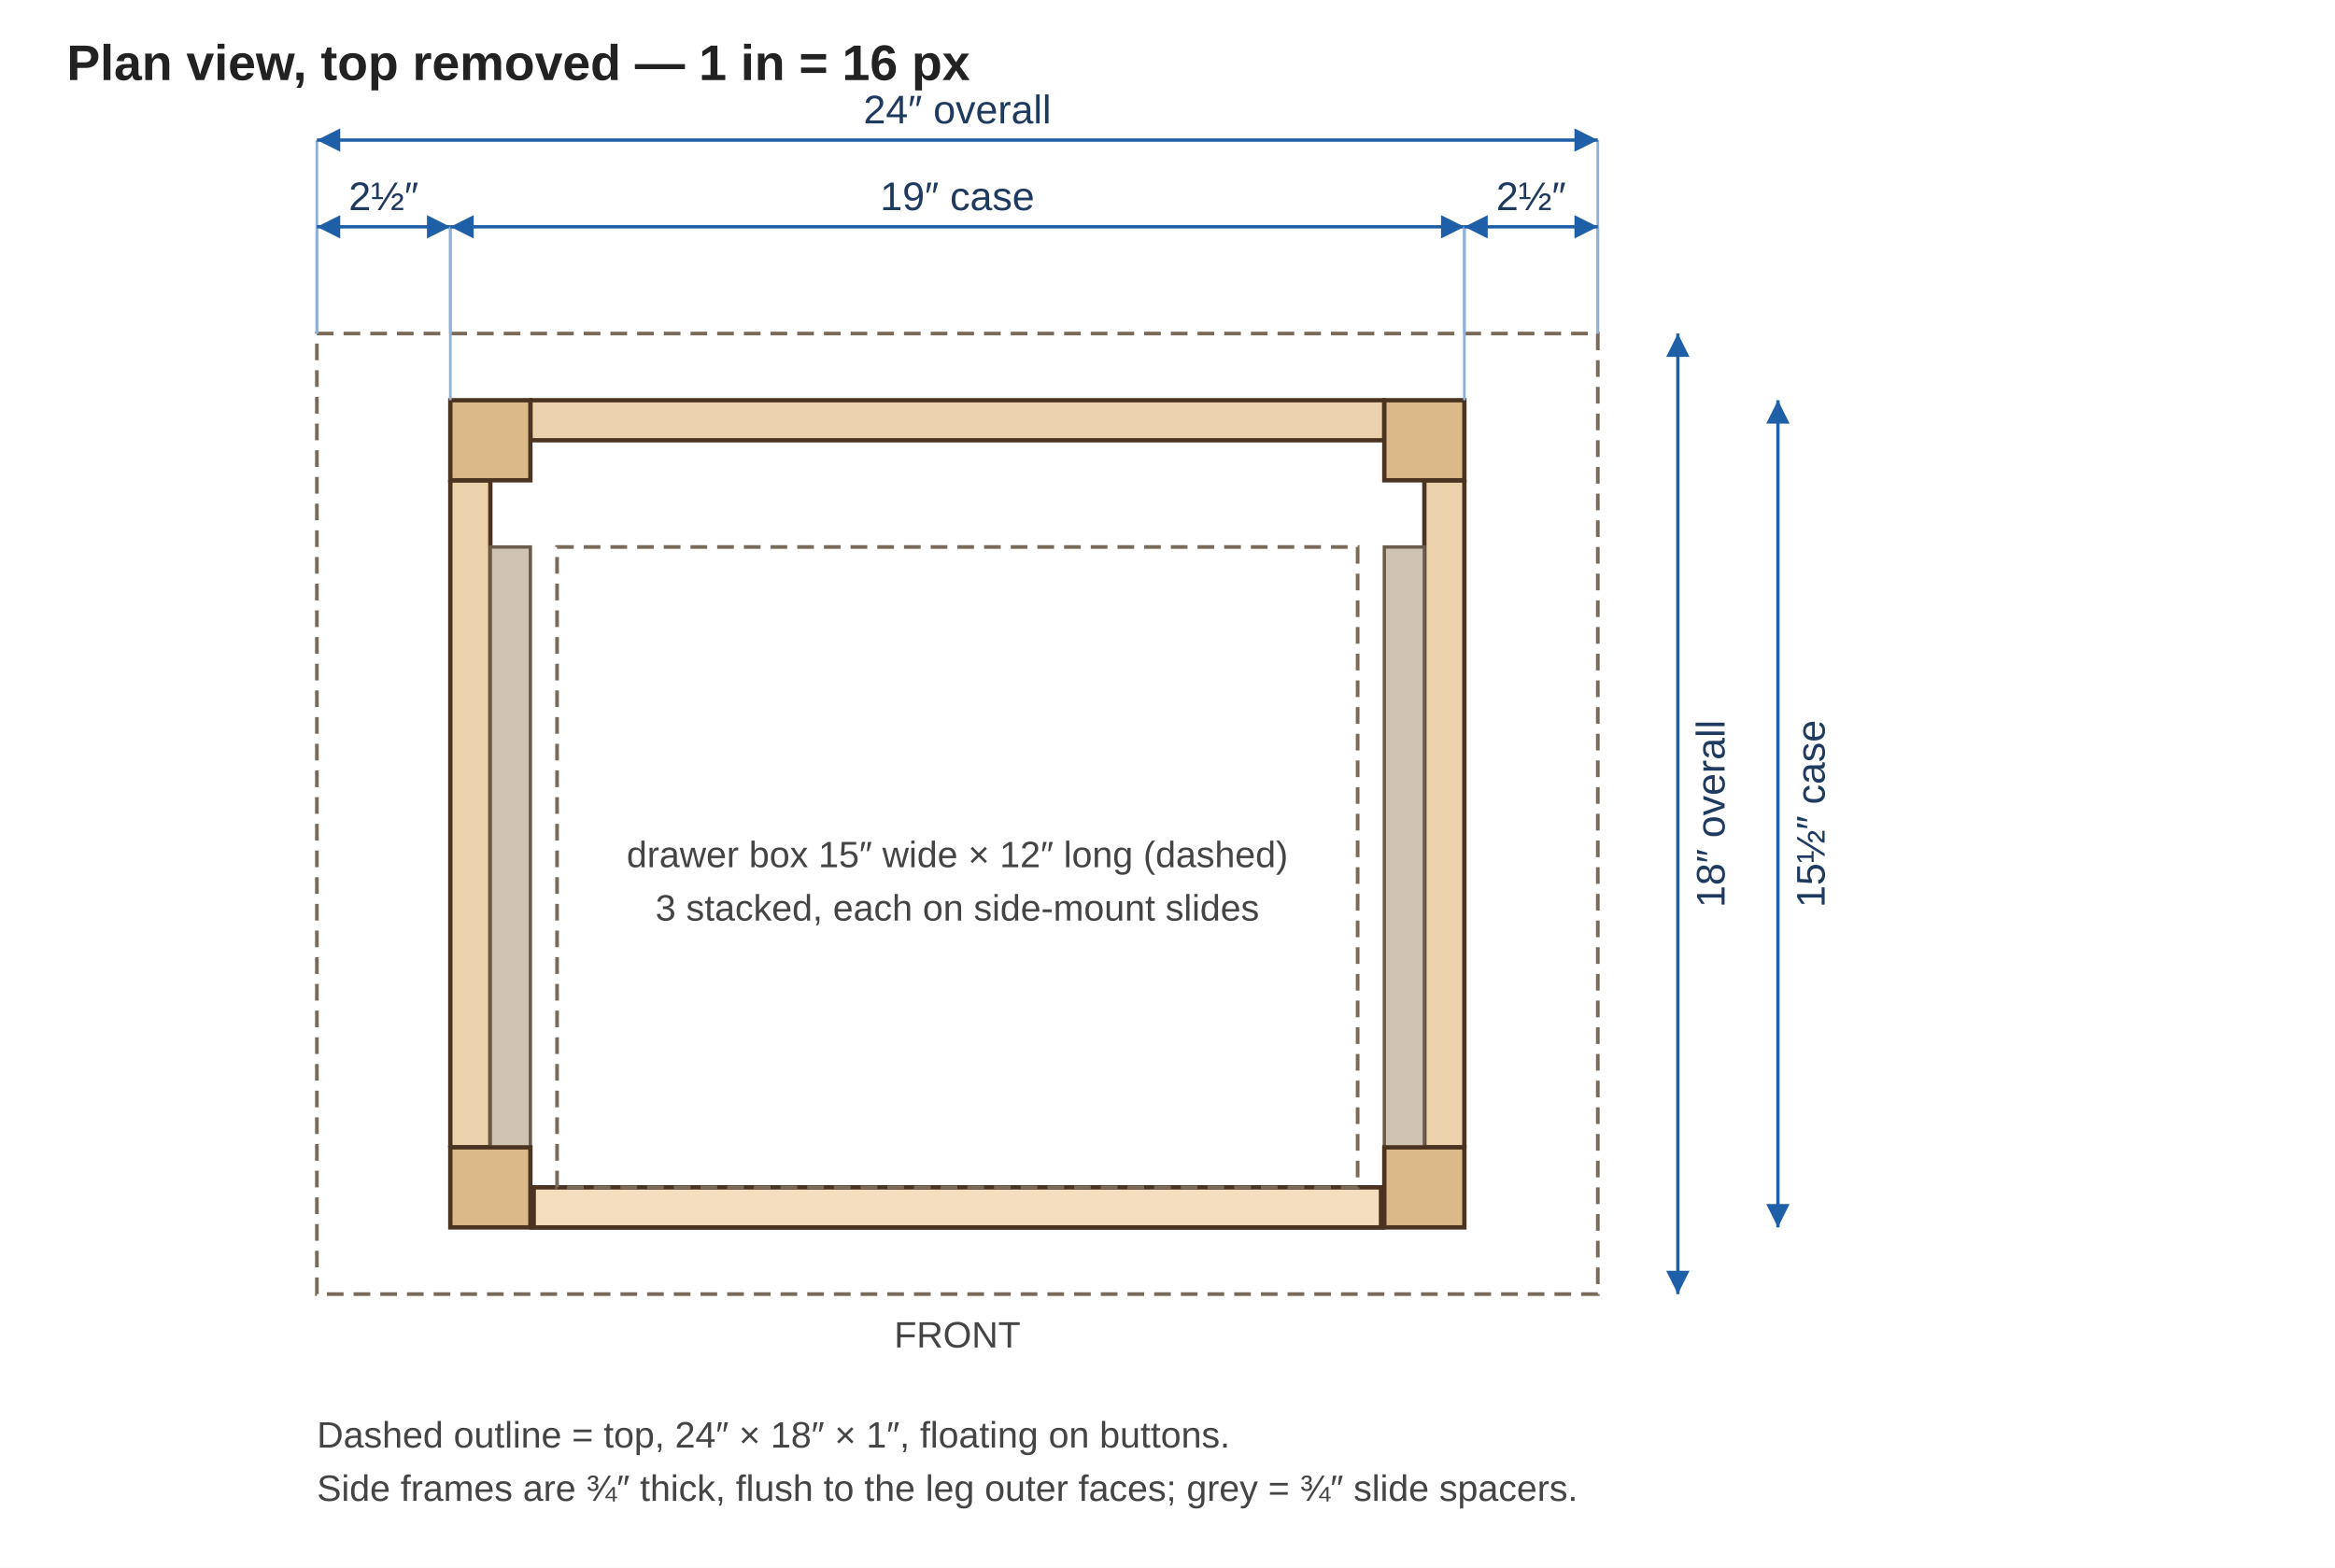
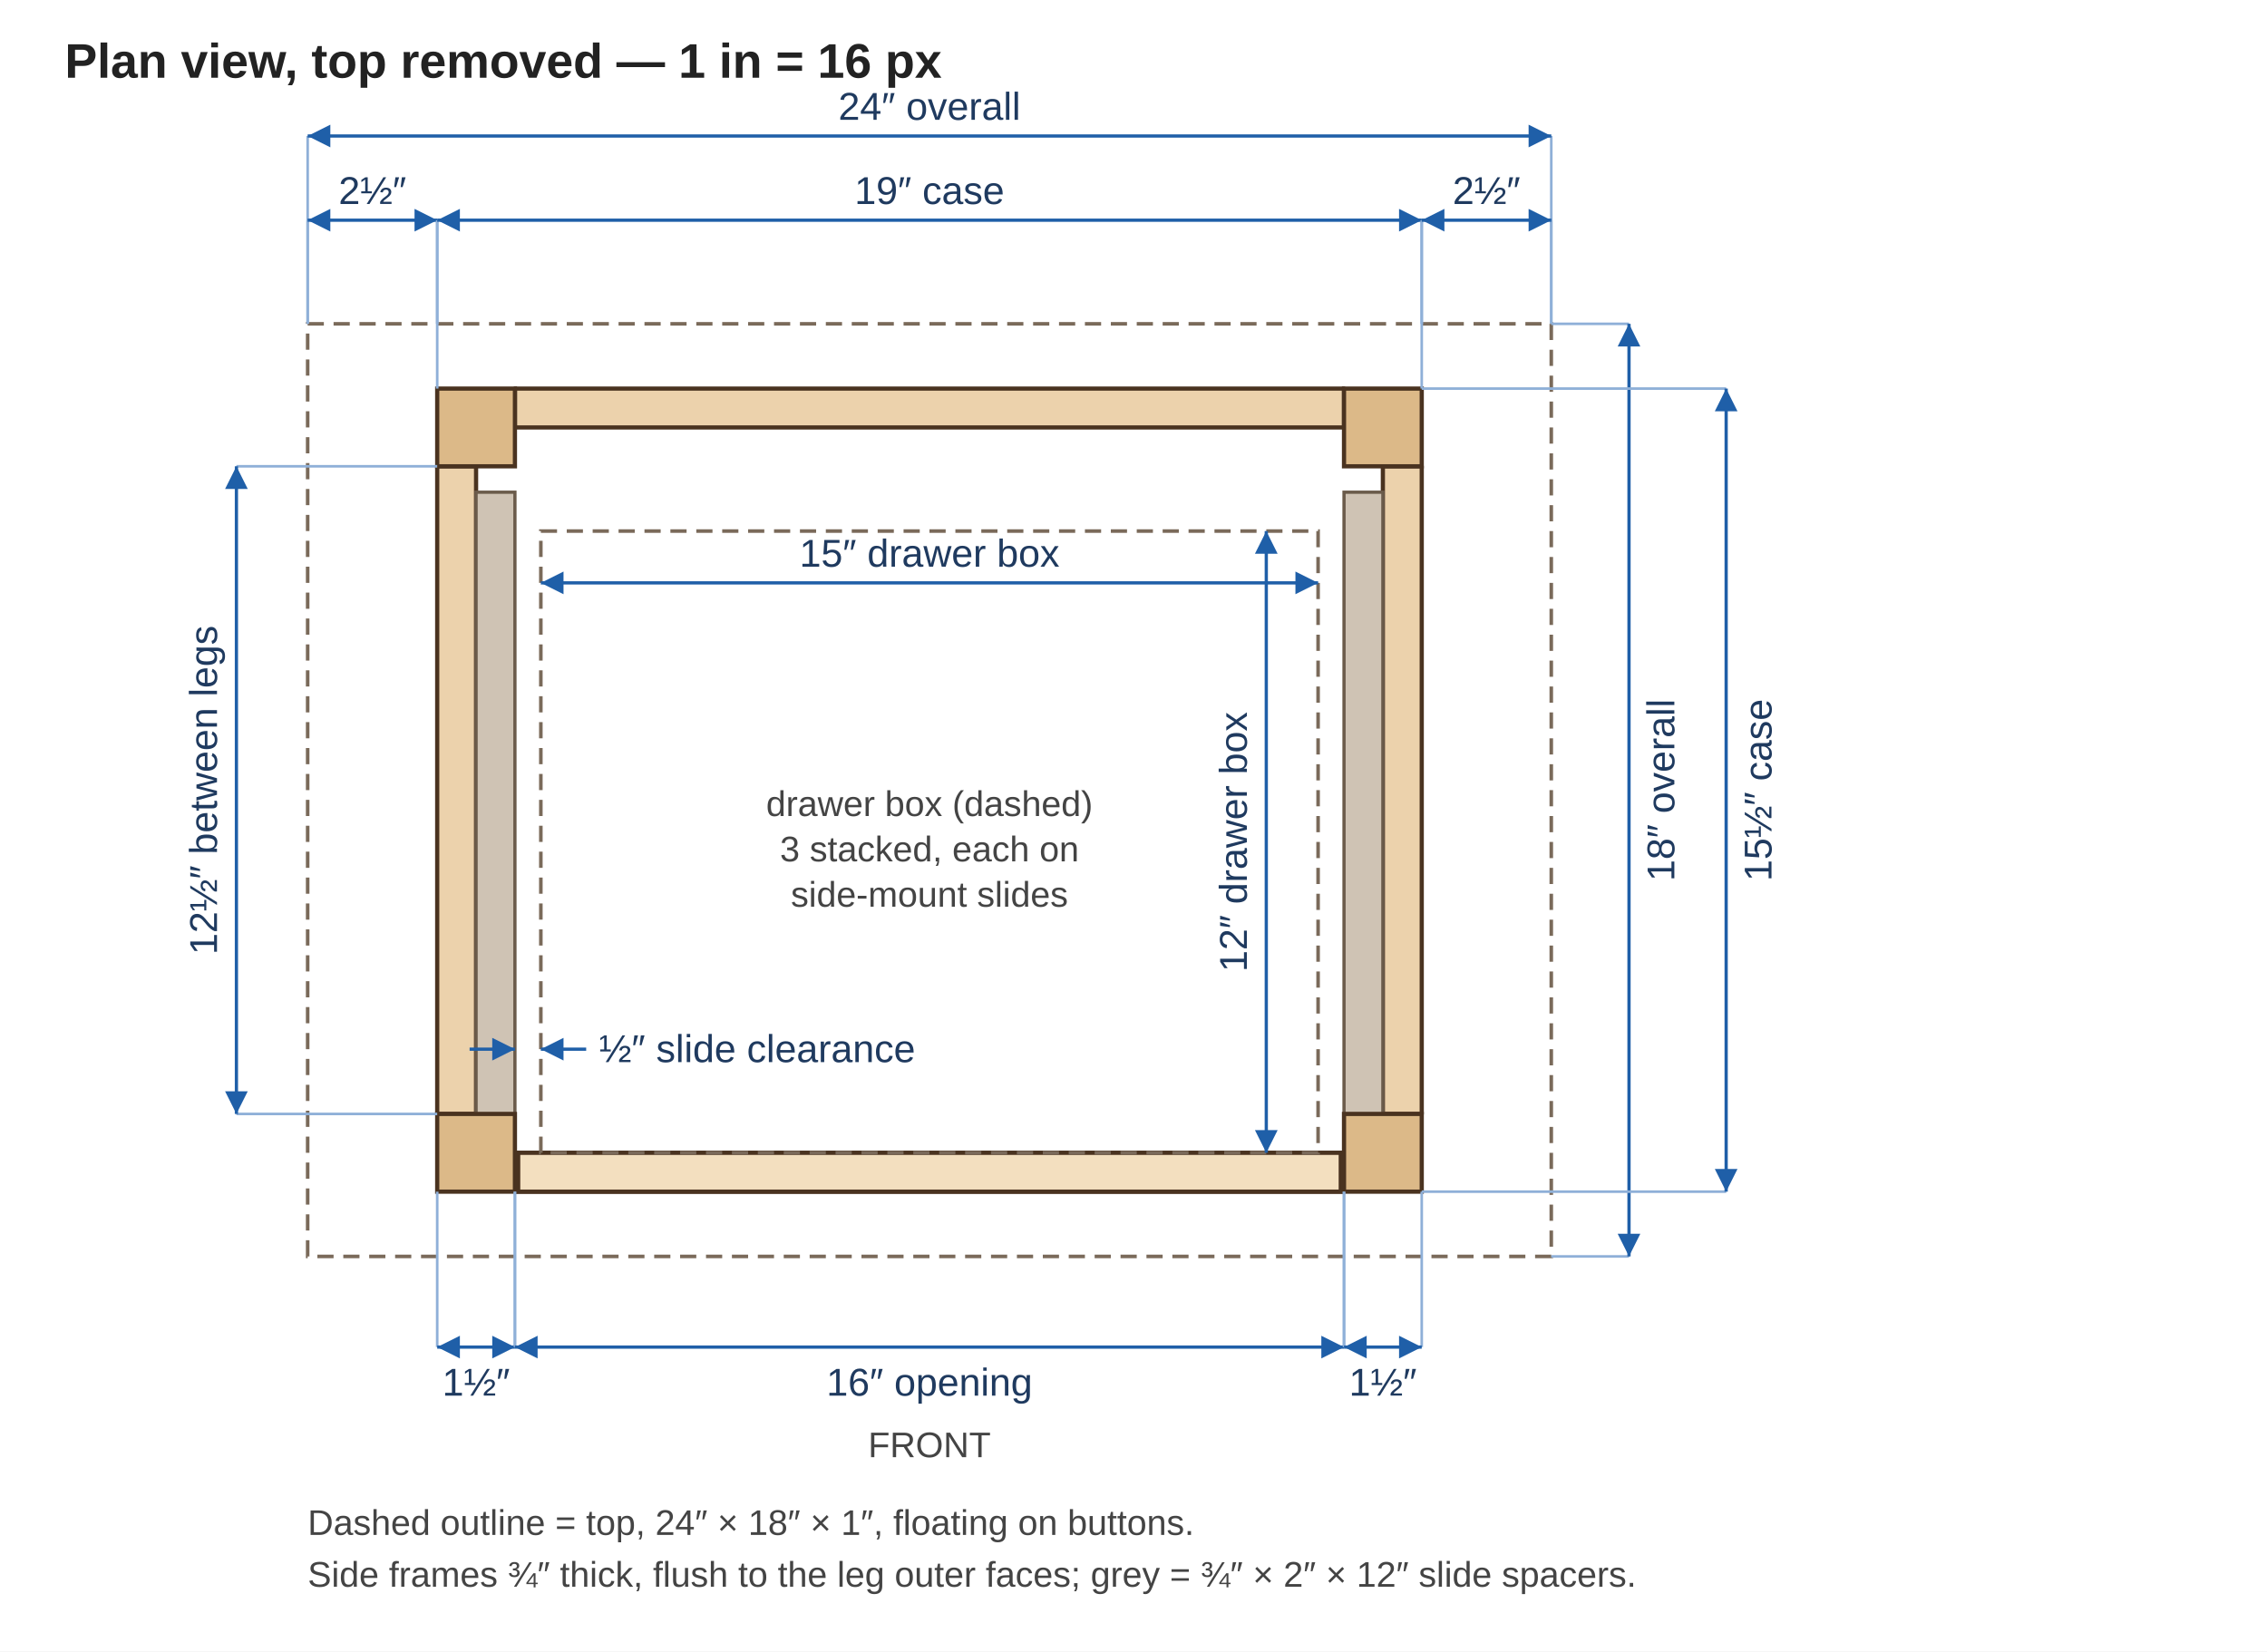
- <svg xmlns="http://www.w3.org/2000/svg" viewBox="0 0 700 470" width="700" height="470" role="img" aria-label="Heartwood Shaker nightstand, plan view">
+ <svg xmlns="http://www.w3.org/2000/svg" viewBox="0 0 700 510" width="700" height="510" role="img" aria-label="Heartwood Shaker nightstand, plan view">
  <style>
  .bg{fill:#fff}
  .wood{fill:#ecd2ac;stroke:#4a3320;stroke-width:1.3;stroke-linejoin:round}
  .leg{fill:#dcb988;stroke:#4a3320;stroke-width:1.3}
  .face{fill:#f3dfbf;stroke:#4a3320;stroke-width:1.3}
  .pull{fill:#5a3b26;stroke:#2b1a0f;stroke-width:1}
  .shelf{fill:#e6c79c;stroke:#4a3320;stroke-width:1.3}
  .hid{fill:none;stroke:#7a6a5a;stroke-width:1.1;stroke-dasharray:5 3}
  .spacer{fill:#cfc3b4;stroke:#6b5b4b;stroke-width:1}
  .floor{stroke:#333;stroke-width:1.6}
  .dim{stroke:#1f5fa8;stroke-width:1;fill:none}
  .ext{stroke:#8fb0d8;stroke-width:.8}
  .t{font:12px 'Helvetica Neue',Arial,sans-serif;fill:#1f3a5f}
  .n{font:11px 'Helvetica Neue',Arial,sans-serif;fill:#444}
  .h{font:600 15px 'Helvetica Neue',Arial,sans-serif;fill:#222}
</style>
  <defs>
    <marker id="a" viewBox="0 0 8 8" refX="8" refY="4" markerWidth="7" markerHeight="7" orient="auto-start-reverse">
      <path d="M0,0 L8,4 L0,8 z" fill="#1f5fa8" />
    </marker>
  </defs>
-   <rect class="bg" width="700" height="470" />
+   <rect class="bg" width="700" height="510" />
  <text class="h" x="20.0" y="24.0" text-anchor="start">Plan view, top removed — 1 in = 16 px</text>
  <rect class="hid" x="95.0" y="100.0" width="384" height="288" />
  <rect class="wood" x="135.00" y="144.00" width="12.00" height="200.00" />
  <rect class="wood" x="427.00" y="144.00" width="12.00" height="200.00" />
  <rect class="wood" x="159.00" y="120.00" width="256.00" height="12.00" />
  <rect class="wood" x="159.00" y="356.00" width="256.00" height="12.00" />
-   <rect class="spacer" x="147.00" y="164.00" width="12.00" height="192.00" />
-   <rect class="spacer" x="415.00" y="164.00" width="12.00" height="192.00" />
+   <rect class="spacer" x="147.00" y="152.00" width="12.00" height="192.00" />
+   <rect class="spacer" x="415.00" y="152.00" width="12.00" height="192.00" />
  <rect class="face" x="160.00" y="356.00" width="254.00" height="12.00" />
-   <rect class="hid" x="167.0" y="164.0" width="240" height="192" />
-   <text class="n" x="287.0" y="260.0" text-anchor="middle">drawer box 15″ wide × 12″ long (dashed)</text>
-   <text class="n" x="287.0" y="276.0" text-anchor="middle">3 stacked, each on side-mount slides</text>
+   <rect class="hid" x="167.0" y="164.0" width="240.0" height="192.0" />
+   <text class="n" x="287.0" y="252.0" text-anchor="middle">drawer box (dashed)</text>
+   <text class="n" x="287.0" y="266.0" text-anchor="middle">3 stacked, each on</text>
+   <text class="n" x="287.0" y="280.0" text-anchor="middle">side-mount slides</text>
  <rect class="leg" x="135.00" y="344.00" width="24.00" height="24.00" />
  <rect class="leg" x="135.00" y="120.00" width="24.00" height="24.00" />
  <rect class="leg" x="415.00" y="344.00" width="24.00" height="24.00" />
  <rect class="leg" x="415.00" y="120.00" width="24.00" height="24.00" />
-   <text class="n" x="287.0" y="404.0" text-anchor="middle">FRONT</text>
-   <text class="n" x="95.0" y="434.0" text-anchor="start">Dashed outline = top, 24″ × 18″ × 1″, floating on buttons.</text>
-   <text class="n" x="95.0" y="450.0" text-anchor="start">Side frames are ¾″ thick, flush to the leg outer faces; grey = ¾″ slide spacers.</text>
+   <line class="dim" x1="167.0" y1="180.0" x2="407.0" y2="180.0" marker-start="url(#a)" marker-end="url(#a)" />
+   <text class="t" x="287.0" y="175.0" text-anchor="middle">15″ drawer box</text>
+   <line class="dim" x1="391.0" y1="356.0" x2="391.0" y2="164.0" marker-start="url(#a)" marker-end="url(#a)" />
+   <text class="t" transform="translate(385.0,260.0) rotate(-90)" text-anchor="middle">12″ drawer box</text>
+   <line class="dim" x1="145.0" y1="324.0" x2="159.0" y2="324.0" marker-end="url(#a)" />
+   <line class="dim" x1="181.0" y1="324.0" x2="167.0" y2="324.0" marker-end="url(#a)" />
+   <text class="t" x="185.0" y="328.0" text-anchor="start">½″ slide clearance</text>
  <line class="ext" x1="95.0" y1="42.0" x2="95.0" y2="100.0" />
  <line class="ext" x1="479.0" y1="42.0" x2="479.0" y2="100.0" />
  <line class="dim" x1="95.0" y1="42.0" x2="479.0" y2="42.0" marker-start="url(#a)" marker-end="url(#a)" />
  <text class="t" x="287.0" y="37.0" text-anchor="middle">24″ overall</text>
  <line class="ext" x1="95.0" y1="68.0" x2="95.0" y2="100.0" />
  <line class="ext" x1="135.0" y1="68.0" x2="135.0" y2="100.0" />
  <line class="dim" x1="95.0" y1="68.0" x2="135.0" y2="68.0" marker-start="url(#a)" marker-end="url(#a)" />
  <text class="t" x="115.0" y="63.0" text-anchor="middle">2½″</text>
  <line class="ext" x1="135.0" y1="68.0" x2="135.0" y2="120.0" />
  <line class="ext" x1="439.0" y1="68.0" x2="439.0" y2="120.0" />
  <line class="dim" x1="135.0" y1="68.0" x2="439.0" y2="68.0" marker-start="url(#a)" marker-end="url(#a)" />
  <text class="t" x="287.0" y="63.0" text-anchor="middle">19″ case</text>
  <line class="ext" x1="439.0" y1="68.0" x2="439.0" y2="100.0" />
  <line class="ext" x1="479.0" y1="68.0" x2="479.0" y2="100.0" />
  <line class="dim" x1="439.0" y1="68.0" x2="479.0" y2="68.0" marker-start="url(#a)" marker-end="url(#a)" />
  <text class="t" x="459.0" y="63.0" text-anchor="middle">2½″</text>
-   <line class="dim" x1="503" y1="388.0" x2="503" y2="100.0" marker-start="url(#a)" marker-end="url(#a)" />
-   <text class="t" transform="translate(517,244.0) rotate(-90)" text-anchor="middle">18″ overall</text>
-   <line class="dim" x1="533" y1="368.0" x2="533" y2="120.0" marker-start="url(#a)" marker-end="url(#a)" />
-   <text class="t" transform="translate(547,244.0) rotate(-90)" text-anchor="middle">15½″ case</text>
+   <line class="ext" x1="135.0" y1="416.0" x2="135.0" y2="368.0" />
+   <line class="ext" x1="159.0" y1="416.0" x2="159.0" y2="368.0" />
+   <line class="dim" x1="135.0" y1="416.0" x2="159.0" y2="416.0" marker-start="url(#a)" marker-end="url(#a)" />
+   <text class="t" x="147.0" y="431.0" text-anchor="middle">1½″</text>
+   <line class="ext" x1="159.0" y1="416.0" x2="159.0" y2="368.0" />
+   <line class="ext" x1="415.0" y1="416.0" x2="415.0" y2="368.0" />
+   <line class="dim" x1="159.0" y1="416.0" x2="415.0" y2="416.0" marker-start="url(#a)" marker-end="url(#a)" />
+   <text class="t" x="287.0" y="431.0" text-anchor="middle">16″ opening</text>
+   <line class="ext" x1="415.0" y1="416.0" x2="415.0" y2="368.0" />
+   <line class="ext" x1="439.0" y1="416.0" x2="439.0" y2="368.0" />
+   <line class="dim" x1="415.0" y1="416.0" x2="439.0" y2="416.0" marker-start="url(#a)" marker-end="url(#a)" />
+   <text class="t" x="427.0" y="431.0" text-anchor="middle">1½″</text>
+   <line class="ext" x1="503.0" y1="388.0" x2="479.0" y2="388.0" />
+   <line class="ext" x1="503.0" y1="100.0" x2="479.0" y2="100.0" />
+   <line class="dim" x1="503.0" y1="388.0" x2="503.0" y2="100.0" marker-start="url(#a)" marker-end="url(#a)" />
+   <text class="t" transform="translate(517.0,244.0) rotate(-90)" text-anchor="middle">18″ overall</text>
+   <line class="ext" x1="533.0" y1="368.0" x2="439.0" y2="368.0" />
+   <line class="ext" x1="533.0" y1="120.0" x2="439.0" y2="120.0" />
+   <line class="dim" x1="533.0" y1="368.0" x2="533.0" y2="120.0" marker-start="url(#a)" marker-end="url(#a)" />
+   <text class="t" transform="translate(547.0,244.0) rotate(-90)" text-anchor="middle">15½″ case</text>
+   <line class="ext" x1="73.0" y1="344.0" x2="135.0" y2="344.0" />
+   <line class="ext" x1="73.0" y1="144.0" x2="135.0" y2="144.0" />
+   <line class="dim" x1="73.0" y1="344.0" x2="73.0" y2="144.0" marker-start="url(#a)" marker-end="url(#a)" />
+   <text class="t" transform="translate(67.0,244.0) rotate(-90)" text-anchor="middle">12½″ between legs</text>
+   <text class="n" x="287.0" y="450.0" text-anchor="middle">FRONT</text>
+   <text class="n" x="95.0" y="474.0" text-anchor="start">Dashed outline = top, 24″ × 18″ × 1″, floating on buttons.</text>
+   <text class="n" x="95.0" y="490.0" text-anchor="start">Side frames ¾″ thick, flush to the leg outer faces; grey = ¾″ × 2″ × 12″ slide spacers.</text>
</svg>
